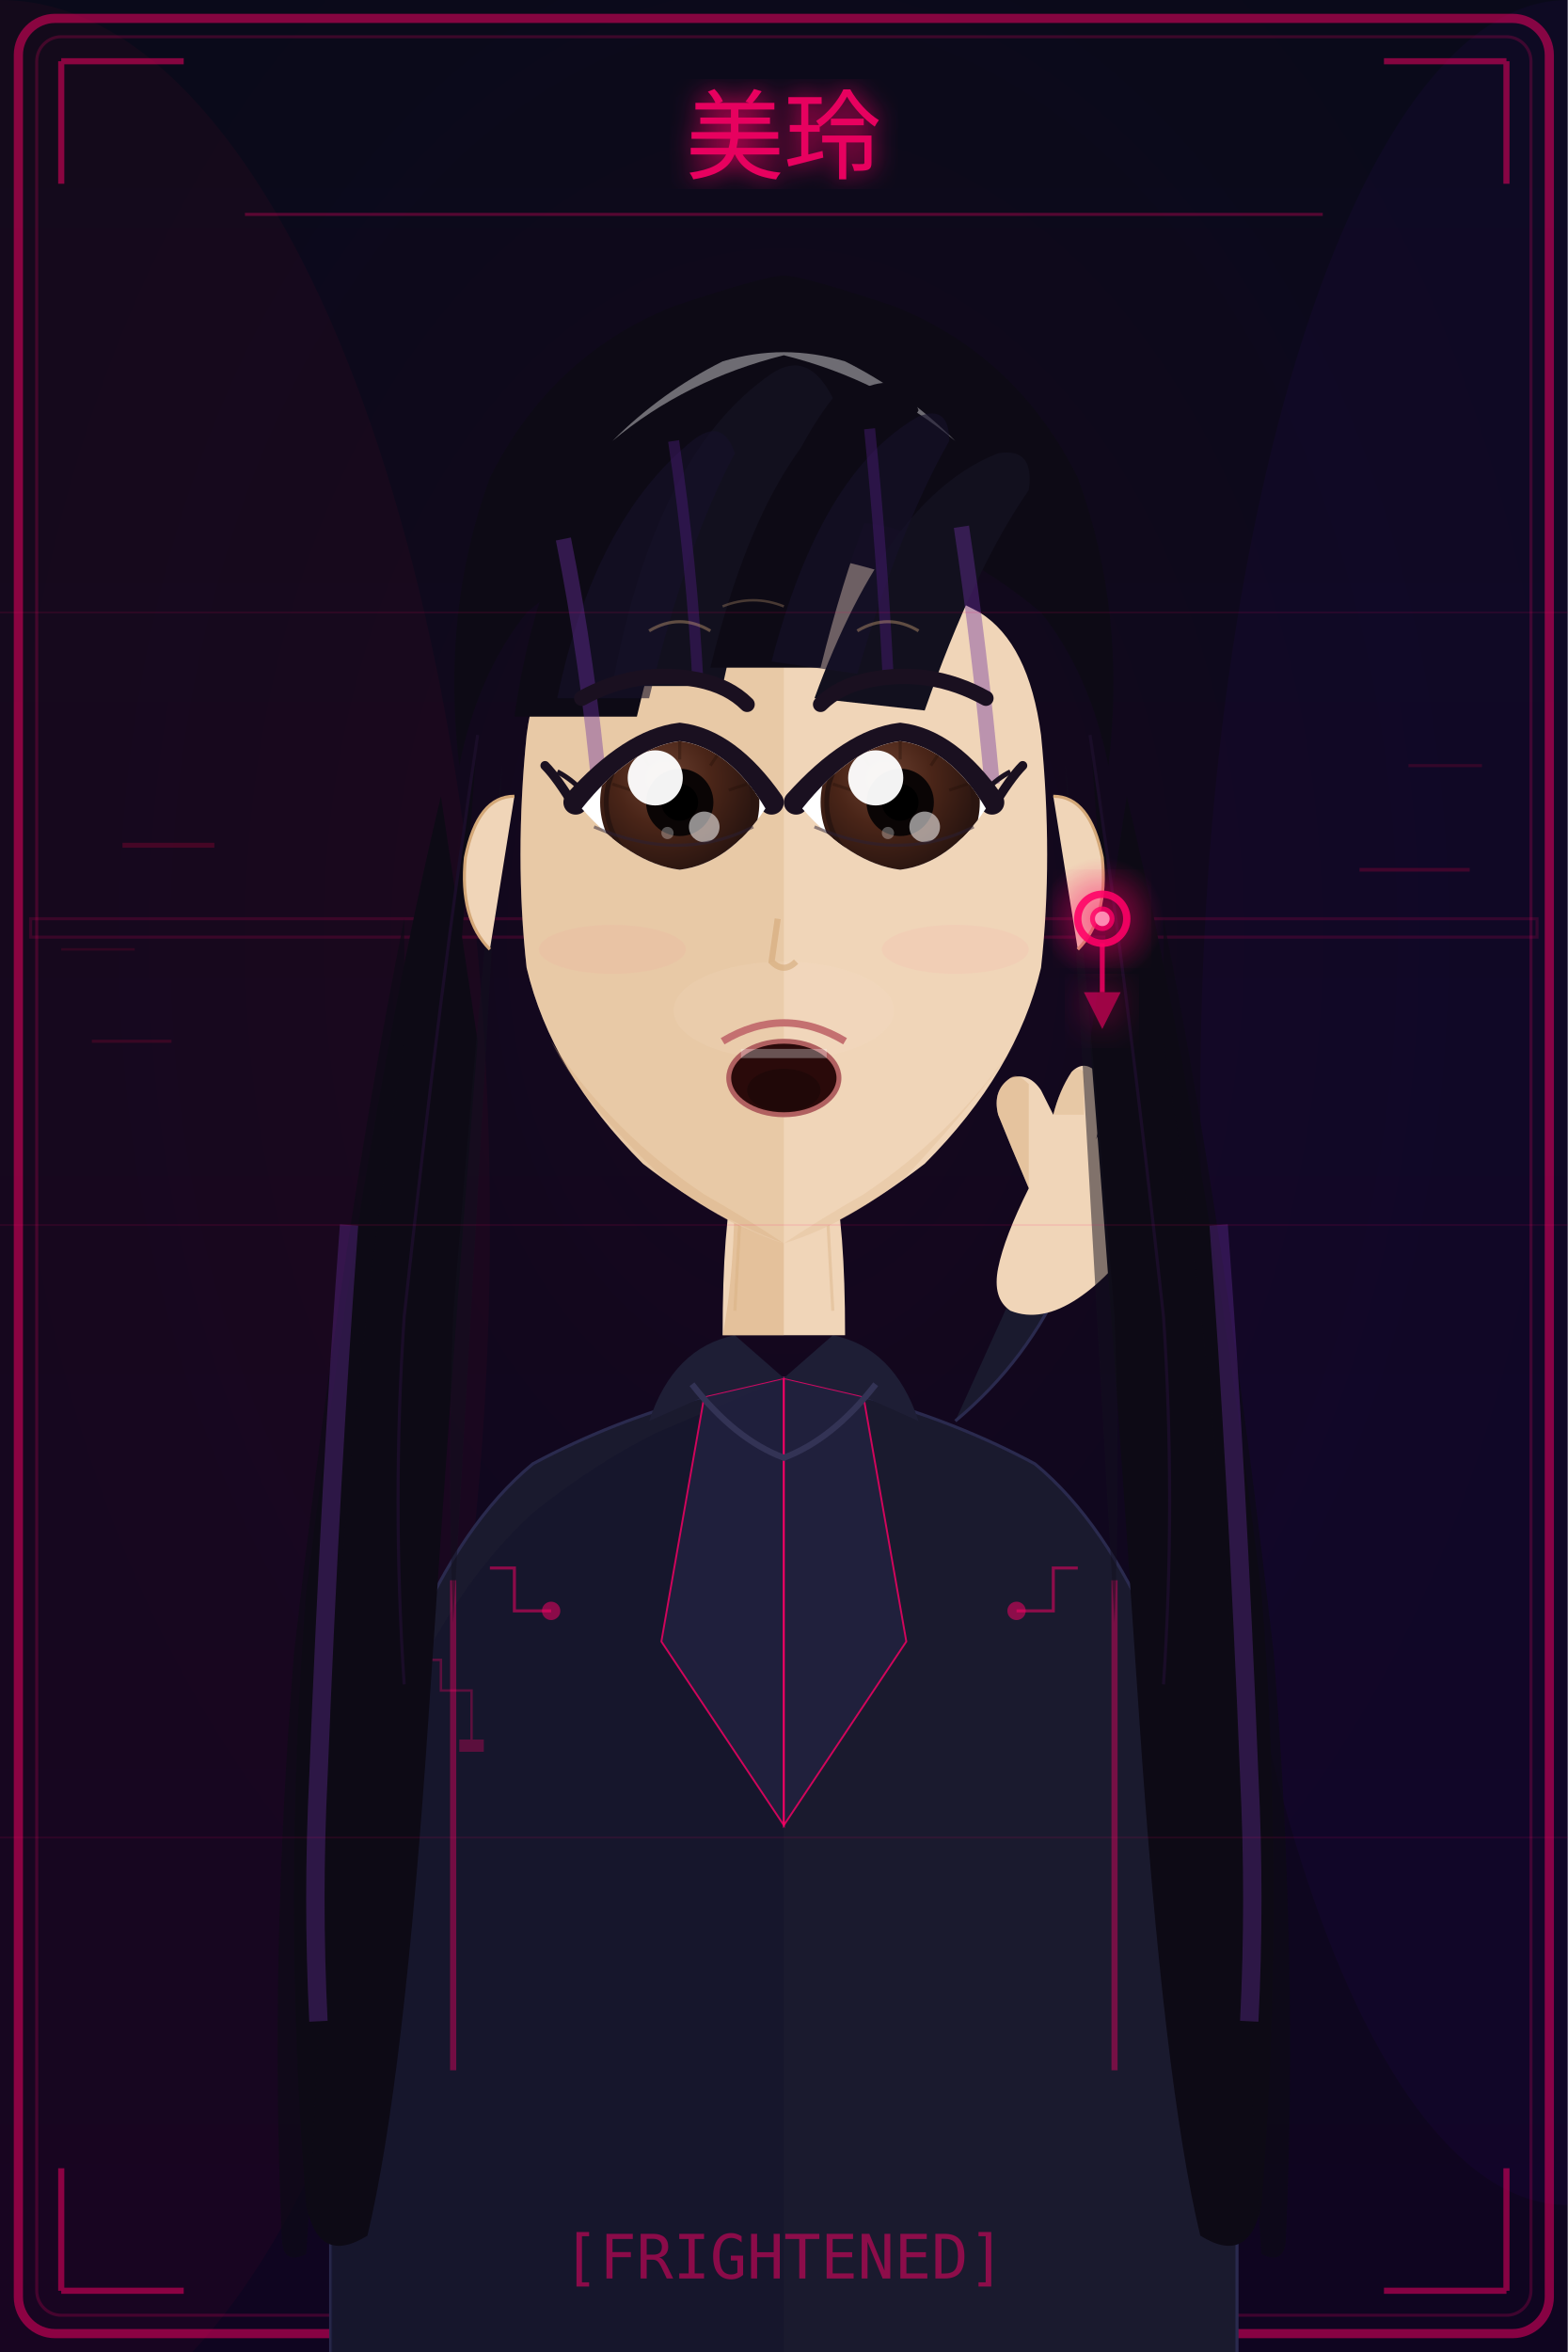
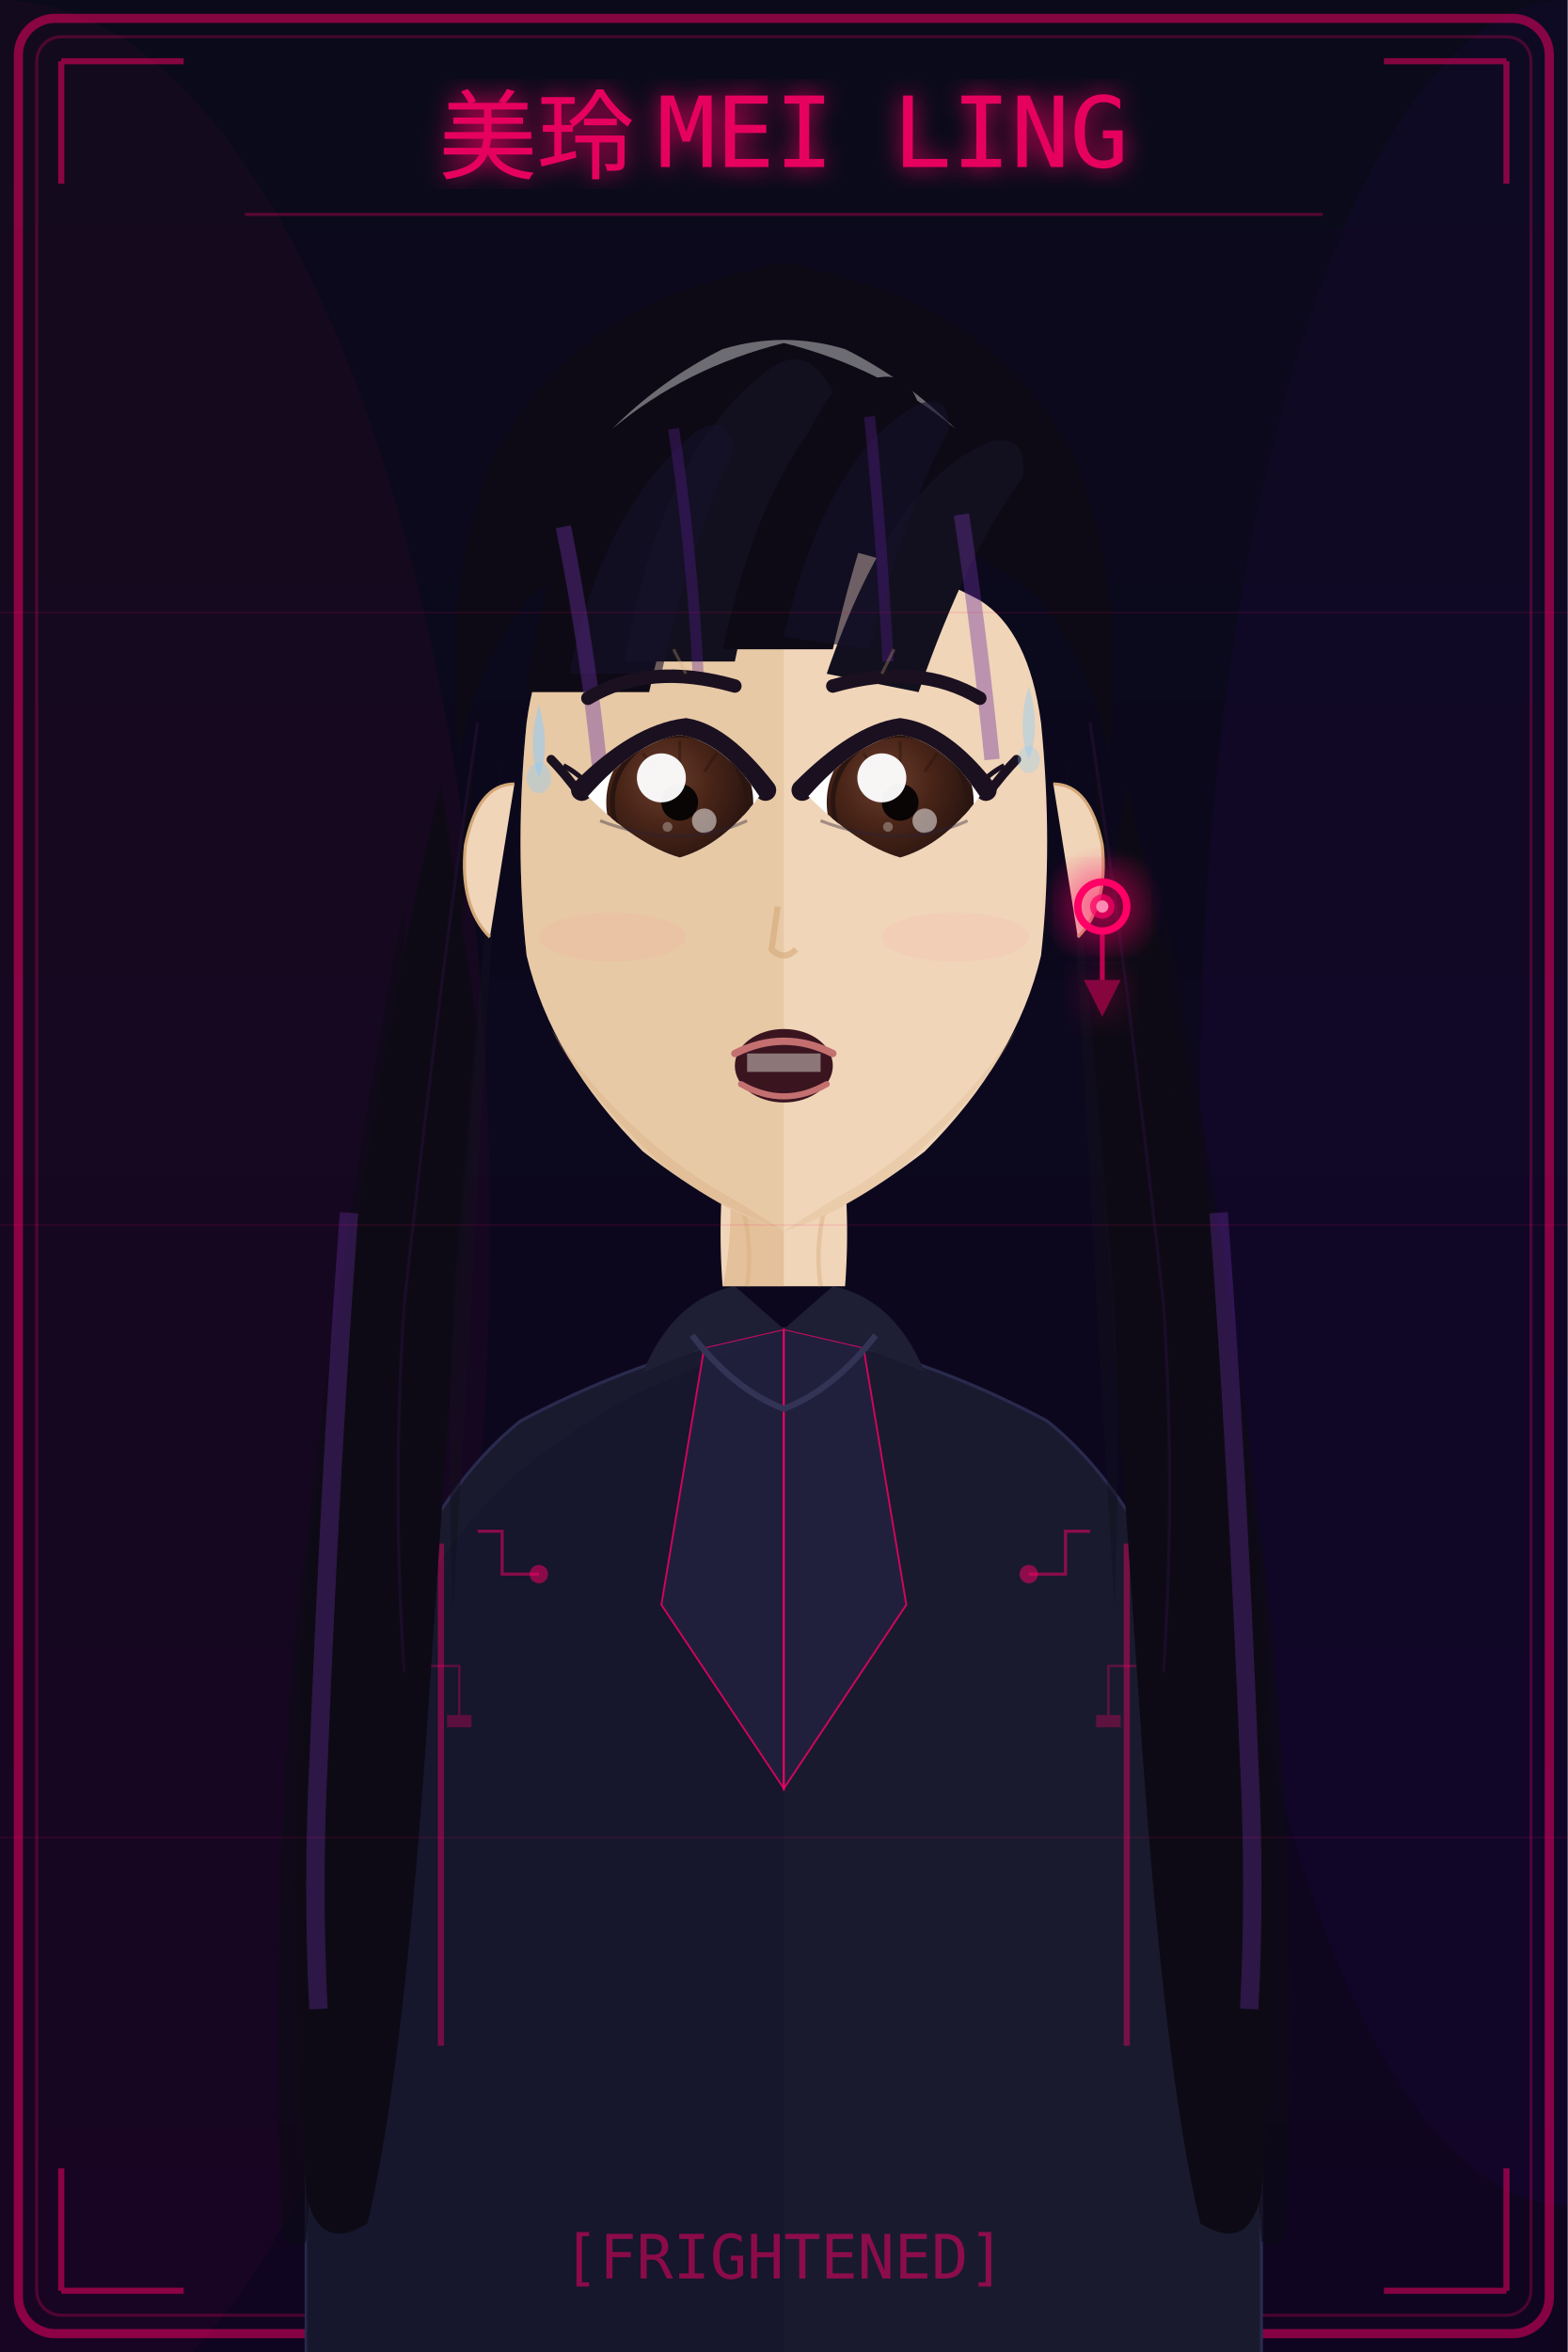
<svg xmlns="http://www.w3.org/2000/svg" width="256" height="384" viewBox="0 0 256 384">
  <defs>
    <linearGradient id="bgGrad" x1="0" y1="0" x2="0" y2="1">
      <stop offset="0%" stop-color="#0a0a1a" />
      <stop offset="100%" stop-color="#0f0520" />
    </linearGradient>
    <radialGradient id="irisGradL" cx="0.4" cy="0.35" r="0.6">
      <stop offset="0%" stop-color="#6b4030" />
      <stop offset="50%" stop-color="#4a2518" />
      <stop offset="100%" stop-color="#2a1510" />
    </radialGradient>
    <radialGradient id="irisGradR" cx="0.4" cy="0.35" r="0.6">
      <stop offset="0%" stop-color="#6b4030" />
      <stop offset="50%" stop-color="#4a2518" />
      <stop offset="100%" stop-color="#2a1510" />
    </radialGradient>
    <radialGradient id="earringGlow" cx="0.5" cy="0.5" r="0.5">
      <stop offset="0%" stop-color="#ff0066" stop-opacity="0.8" />
      <stop offset="100%" stop-color="#ff0066" stop-opacity="0" />
    </radialGradient>
-     <radialGradient id="fearAura" cx="0.5" cy="0.4" r="0.6">
-       <stop offset="0%" stop-color="#ff0033" stop-opacity="0.05" />
-       <stop offset="100%" stop-color="#0a0a1a" stop-opacity="0" />
-     </radialGradient>
    <filter id="glow" x="-50%" y="-50%" width="200%" height="200%">
      <feGaussianBlur stdDeviation="3" result="b" />
      <feMerge>
        <feMergeNode in="b" />
        <feMergeNode in="SourceGraphic" />
      </feMerge>
    </filter>
    <filter id="neonGlow">
      <feGaussianBlur stdDeviation="2" result="blur" />
      <feMerge>
        <feMergeNode in="blur" />
        <feMergeNode in="SourceGraphic" />
      </feMerge>
    </filter>
  </defs>
  <rect width="256" height="384" fill="url(#bgGrad)" />
-   <rect width="256" height="384" fill="url(#fearAura)" />
-   <ellipse cx="0" cy="200" rx="80" ry="200" fill="#ff0033" opacity="0.04" />
+   <ellipse cx="0" cy="200" rx="80" ry="200" fill="#ff0066" opacity="0.04" />
  <ellipse cx="256" cy="180" rx="60" ry="180" fill="#6600ff" opacity="0.04" />
  <rect x="3" y="3" width="250" height="378" rx="6" fill="none" stroke="#ff0066" stroke-width="1.5" opacity="0.5" />
-   <rect x="6" y="6" width="244" height="372" rx="4" fill="none" stroke="#ff0066" stroke-width="0.5" opacity="0.2" />
-   <rect x="5" y="150" width="246" height="3" fill="none" stroke="#ff0066" stroke-width="0.5" opacity="0.15" />
-   <text x="128" y="28" font-family="monospace" font-size="16" fill="#ff0066" text-anchor="middle" filter="url(#neonGlow)" opacity="0.9">美玲</text>
+   <rect x="6" y="6" width="244" height="372" rx="4" fill="none" stroke="#ff0066" stroke-width="0.5" opacity="0.25" />
+   <text x="128" y="28" font-family="monospace" font-size="16" fill="#ff0066" text-anchor="middle" filter="url(#neonGlow)" opacity="0.9">美玲 MEI LING</text>
  <line x1="40" y1="35" x2="216" y2="35" stroke="#ff0066" stroke-width="0.5" opacity="0.3" />
-   <path d="M54,316 Q64,258 87,239 Q100,232 115,228 L128,225 L141,228 Q156,232 169,239 Q192,258 202,316 L202,390 L54,390 Z" fill="#1a1a2e" stroke="#2a2a4e" stroke-width="0.5" />
-   <path d="M54,316 Q64,268 87,247 Q97,239 107,234 L128,225 L128,390 L54,390 Z" fill="#12122a" opacity="0.5" />
-   <path d="M115,228 L108,268 L128,298 L128,225 Z" fill="#222240" stroke="#ff0066" stroke-width="0.3" opacity="0.8" />
-   <path d="M141,228 L148,268 L128,298 L128,225 Z" fill="#222240" stroke="#ff0066" stroke-width="0.3" opacity="0.8" />
-   <path d="M106,232 Q110,220 120,218 L128,225 L115,228 Z" fill="#1e1e35" />
-   <path d="M150,232 Q146,220 136,218 L128,225 L141,228 Z" fill="#1e1e35" />
-   <line x1="74" y1="258" x2="74" y2="338" stroke="#ff0066" stroke-width="1" opacity="0.4" />
-   <line x1="182" y1="258" x2="182" y2="338" stroke="#ff0066" stroke-width="1" opacity="0.4" />
-   <path d="M80,256 L84,256 L84,263 L90,263" fill="none" stroke="#ff0066" stroke-width="0.5" opacity="0.5" />
-   <circle cx="90" cy="263" r="1.5" fill="#ff0066" opacity="0.5" />
-   <path d="M176,256 L172,256 L172,263 L166,263" fill="none" stroke="#ff0066" stroke-width="0.5" opacity="0.5" />
-   <circle cx="166" cy="263" r="1.5" fill="#ff0066" opacity="0.5" />
-   <path d="M67,271 L72,271 L72,276 L77,276 L77,284" fill="none" stroke="#ff0066" stroke-width="0.4" opacity="0.3" />
-   <rect x="75" y="284" width="4" height="2" fill="#ff0066" opacity="0.3" />
-   <path d="M156,232 Q168,222 174,208 Q177,198 175,190" fill="#1a1a2e" stroke="#2a2a4e" stroke-width="0.5" />
-   <path d="M168,194 Q165,187 163,182 Q162,178 165,176 Q168,175 170,178 L172,182 Q173,178 175,175 Q177,173 179,175 Q181,177 180,182 L179,186 Q181,182 183,180 Q185,179 187,181 Q188,183 186,188 L183,194 Q185,192 187,191 Q189,190 190,193 Q190,196 187,200 Q182,208 176,212 Q170,216 165,214 Q162,212 163,207 Q164,202 168,194 Z" fill="#f0d5b8" />
-   <path d="M168,194 Q165,187 163,182 Q162,178 165,176 Q166,175 168,177 L168,194 Z" fill="#d4a878" opacity="0.4" />
-   <path d="M172,182 Q173,178 175,175 Q176,174 177,175 L177,182 Z" fill="#d4a878" opacity="0.3" />
-   <path d="M113,226 Q120,235 128,238 Q136,235 143,226" fill="none" stroke="#333355" stroke-width="1" />
-   <path d="M118,218 Q118,200 120,192 L136,192 Q138,200 138,218" fill="#f0d5b8" />
-   <path d="M118,218 Q120,208 120,192 L128,192 L128,218 Z" fill="#d4a878" opacity="0.45" />
-   <line x1="121" y1="196" x2="120" y2="214" stroke="#d4a878" stroke-width="0.5" opacity="0.35" />
-   <line x1="135" y1="196" x2="136" y2="214" stroke="#d4a878" stroke-width="0.5" opacity="0.35" />
-   <path d="M72,130 Q60,180 50,260 Q46,310 50,360 Q52,370 60,365 Q66,340 70,280 Q74,220 78,170 Z" fill="#0d0a15" />
-   <path d="M184,130 Q196,180 206,260 Q210,310 206,360 Q204,370 196,365 Q190,340 186,280 Q182,220 178,170 Z" fill="#0d0a15" />
-   <path d="M66,150 Q56,200 48,270 Q44,320 46,365 Q46,370 50,368 Q52,340 54,280 Q58,220 66,170 Z" fill="#0d0a15" opacity="0.7" />
-   <path d="M190,150 Q200,200 208,270 Q212,320 210,365 Q210,370 206,368 Q204,340 202,280 Q198,220 190,170 Z" fill="#0d0a15" opacity="0.7" />
-   <path d="M57,200 Q54,240 52,290 Q51,310 52,330" fill="none" stroke="#6b2fa0" stroke-width="3" opacity="0.35" />
-   <path d="M199,200 Q202,240 204,290 Q205,310 204,330" fill="none" stroke="#6b2fa0" stroke-width="3" opacity="0.35" />
-   <path d="M86,120 Q84,140 86,158 Q90,175 105,190 Q118,200 128,203 Q138,200 151,190 Q166,175 170,158 Q172,140 170,120 Q168,105 160,100 Q145,92 128,90 Q111,92 96,100 Q88,105 86,120 Z" fill="#f0d5b8" />
-   <path d="M86,120 Q84,140 86,158 Q90,175 105,190 Q115,198 128,203 L128,90 Q111,92 96,100 Q88,105 86,120 Z" fill="#d4a878" opacity="0.28" />
-   <ellipse cx="128" cy="165" rx="18" ry="8" fill="#f5e0cc" opacity="0.15" />
-   <path d="M90,170 Q100,185 115,195 Q122,199 128,203 Q118,200 108,192 Q95,180 90,170 Z" fill="#d4a878" opacity="0.3" />
-   <path d="M166,170 Q156,185 141,195 Q134,199 128,203 Q138,200 148,192 Q161,178 166,170 Z" fill="#d4a878" opacity="0.2" />
-   <ellipse cx="100" cy="155" rx="12" ry="4" fill="#ff6688" opacity="0.06" />
-   <ellipse cx="156" cy="155" rx="12" ry="4" fill="#ff6688" opacity="0.06" />
-   <path d="M75,125 Q72,100 80,78 Q90,58 110,50 Q125,45 128,45 Q131,45 146,50 Q166,58 176,78 Q184,100 181,125 Q178,110 170,100 Q158,90 145,86 Q128,83 111,86 Q98,90 86,100 Q78,110 75,125 Z" fill="#0d0a15" />
-   <path d="M100,72 Q112,62 128,58 Q144,62 156,72 Q148,64 138,59 Q128,56 118,59 Q108,64 100,72 Z" fill="white" opacity="0.4" />
-   <path d="M84,117 Q89,82 108,67 Q116,62 122,71 Q111,87 104,117 Z" fill="#0d0a15" />
-   <path d="M100,112 Q107,74 126,61 Q132,57 136,65 Q125,79 118,112 Z" fill="#12101e" />
-   <path d="M116,109 Q125,72 142,63 Q148,61 150,67 Q141,81 134,109 Z" fill="#0d0a15" />
-   <path d="M133,114 Q145,81 163,74 Q169,73 168,80 Q159,93 151,116 Z" fill="#12101e" />
-   <path d="M91,114 Q97,85 113,72 Q118,68 120,74 Q112,89 106,114 Z" fill="#15102a" opacity="0.6" />
-   <path d="M126,108 Q134,77 150,68 Q155,66 155,72 Q147,86 140,110 Z" fill="#15102a" opacity="0.6" />
-   <path d="M92,88 Q96,108 98,130" fill="none" stroke="#6b2fa0" stroke-width="2.5" opacity="0.4" />
-   <path d="M157,86 Q160,106 162,128" fill="none" stroke="#6b2fa0" stroke-width="2.5" opacity="0.4" />
-   <path d="M110,72 Q113,92 114,112" fill="none" stroke="#5a1f90" stroke-width="1.8" opacity="0.35" />
-   <path d="M142,70 Q144,90 145,110" fill="none" stroke="#5a1f90" stroke-width="1.8" opacity="0.35" />
-   <path d="M78,120 Q72,160 66,215 Q64,245 66,275" fill="#0d0a15" stroke="#1a0d28" stroke-width="0.5" />
-   <path d="M178,120 Q184,160 190,215 Q192,245 190,275" fill="#0d0a15" stroke="#1a0d28" stroke-width="0.5" />
-   <path d="M82,125 Q78,165 74,215 Q73,240 74,265" fill="#12101e" opacity="0.5" />
-   <path d="M174,125 Q178,165 182,215 Q183,240 182,265" fill="#12101e" opacity="0.5" />
-   <path d="M94,131 Q103,121 111,120 Q119,121 126,131" fill="none" stroke="#1a1020" stroke-width="4" stroke-linecap="round" />
-   <path d="M95,132 Q103,122 111,121 Q119,122 125,132 Q119,141 111,142 Q103,141 95,132 Z" fill="white" />
+   <path d="M50,312 Q60,252 85,232 Q100,224 115,220 L128,217 L141,220 Q156,224 171,232 Q196,252 206,312 L206,390 L50,390 Z" fill="#1a1a2e" stroke="#2a2a4e" stroke-width="0.5" />
+   <path d="M50,312 Q60,262 85,240 Q95,232 105,227 L128,217 L128,390 L50,390 Z" fill="#12122a" opacity="0.5" />
+   <path d="M115,220 L108,262 L128,292 L128,217 Z" fill="#222240" stroke="#ff0066" stroke-width="0.3" opacity="0.8" />
+   <path d="M141,220 L148,262 L128,292 L128,217 Z" fill="#222240" stroke="#ff0066" stroke-width="0.3" opacity="0.8" />
+   <path d="M105,224 Q110,212 120,210 L128,217 L115,220 Z" fill="#1e1e35" />
+   <path d="M151,224 Q146,212 136,210 L128,217 L141,220 Z" fill="#1e1e35" />
+   <line x1="72" y1="252" x2="72" y2="334" stroke="#ff0066" stroke-width="1" opacity="0.4" />
+   <line x1="184" y1="252" x2="184" y2="334" stroke="#ff0066" stroke-width="1" opacity="0.4" />
+   <path d="M78,250 L82,250 L82,257 L88,257" fill="none" stroke="#ff0066" stroke-width="0.5" opacity="0.5" />
+   <circle cx="88" cy="257" r="1.5" fill="#ff0066" opacity="0.5" />
+   <path d="M178,250 L174,250 L174,257 L168,257" fill="none" stroke="#ff0066" stroke-width="0.5" opacity="0.5" />
+   <circle cx="168" cy="257" r="1.5" fill="#ff0066" opacity="0.5" />
+   <path d="M65,267 L70,267 L70,272 L75,272 L75,280" fill="none" stroke="#ff0066" stroke-width="0.4" opacity="0.3" />
+   <rect x="73" y="280" width="4" height="2" fill="#ff0066" opacity="0.3" />
+   <path d="M191,267 L186,267 L186,272 L181,272 L181,280" fill="none" stroke="#ff0066" stroke-width="0.4" opacity="0.3" />
+   <rect x="179" y="280" width="4" height="2" fill="#ff0066" opacity="0.3" />
+   <path d="M113,218 Q120,227 128,230 Q136,227 143,218" fill="none" stroke="#333355" stroke-width="1" />
+   <path d="M118,210 Q117,197 119,184 L137,184 Q139,197 138,210" fill="#f0d5b8" />
+   <path d="M118,210 Q120,202 119,184 L128,184 L128,210 Z" fill="#d4a878" opacity="0.45" />
+   <path d="M121,196 Q123,203 122,210" fill="none" stroke="#d4a878" stroke-width="0.7" opacity="0.4" />
+   <path d="M135,196 Q133,203 134,210" fill="none" stroke="#d4a878" stroke-width="0.7" opacity="0.4" />
+   <path d="M72,128 Q60,178 50,258 Q46,308 50,358 Q52,368 60,363 Q66,338 70,278 Q74,218 78,168 Z" fill="#0d0a15" />
+   <path d="M184,128 Q196,178 206,258 Q210,308 206,358 Q204,368 196,363 Q190,338 186,278 Q182,218 178,168 Z" fill="#0d0a15" />
+   <path d="M66,148 Q56,198 48,268 Q44,318 46,363 Q46,368 50,366 Q52,338 54,278 Q58,218 66,168 Z" fill="#0d0a15" opacity="0.7" />
+   <path d="M190,148 Q200,198 208,268 Q212,318 210,363 Q210,368 206,366 Q204,338 202,278 Q198,218 190,168 Z" fill="#0d0a15" opacity="0.7" />
+   <path d="M57,198 Q54,238 52,288 Q51,308 52,328" fill="none" stroke="#6b2fa0" stroke-width="3" opacity="0.35" />
+   <path d="M199,198 Q202,238 204,288 Q205,308 204,328" fill="none" stroke="#6b2fa0" stroke-width="3" opacity="0.35" />
+   <path d="M86,118 Q84,138 86,156 Q90,173 105,188 Q118,198 128,201 Q138,198 151,188 Q166,173 170,156 Q172,138 170,118 Q168,103 160,98 Q145,90 128,88 Q111,90 96,98 Q88,103 86,118 Z" fill="#f0d5b8" />
+   <path d="M86,118 Q84,138 86,156 Q90,173 105,188 Q115,196 128,201 L128,88 Q111,90 96,98 Q88,103 86,118 Z" fill="#d4a878" opacity="0.28" />
+   <path d="M90,168 Q100,183 115,193 Q122,197 128,201 Q118,198 108,190 Q95,178 90,168 Z" fill="#d4a878" opacity="0.3" />
+   <path d="M166,168 Q156,183 141,193 Q134,197 128,201 Q138,198 148,190 Q161,178 166,168 Z" fill="#d4a878" opacity="0.2" />
+   <ellipse cx="100" cy="153" rx="12" ry="4" fill="#ff6688" opacity="0.06" />
+   <ellipse cx="156" cy="153" rx="12" ry="4" fill="#ff6688" opacity="0.06" />
+   <path d="M75,123 Q72,98 80,76 Q90,56 110,48 Q125,43 128,43 Q131,43 146,48 Q166,56 176,76 Q184,98 181,123 Q178,108 170,98 Q158,88 145,84 Q128,81 111,84 Q98,88 86,98 Q78,108 75,123 Z" fill="#0d0a15" />
+   <path d="M100,70 Q112,60 128,56 Q144,60 156,70 Q148,62 138,57 Q128,54 118,57 Q108,62 100,70 Z" fill="white" opacity="0.4" />
+   <path d="M86,113 Q90,80 108,66 Q116,61 122,70 Q112,86 106,113 Z" fill="#0d0a15" />
+   <path d="M102,108 Q108,73 126,60 Q132,56 136,64 Q126,78 120,108 Z" fill="#12101e" />
+   <path d="M118,106 Q126,70 142,62 Q148,60 150,66 Q142,80 136,106 Z" fill="#0d0a15" />
+   <path d="M135,110 Q146,78 162,72 Q168,71 167,78 Q158,90 150,113 Z" fill="#12101e" />
+   <path d="M93,110 Q98,84 113,71 Q118,67 120,73 Q113,88 108,110 Z" fill="#15102a" opacity="0.6" />
+   <path d="M128,104 Q135,74 150,66 Q155,64 155,70 Q148,83 142,106 Z" fill="#15102a" opacity="0.6" />
+   <path d="M92,86 Q96,106 98,126" fill="none" stroke="#6b2fa0" stroke-width="2.5" opacity="0.4" />
+   <path d="M157,84 Q160,104 162,124" fill="none" stroke="#6b2fa0" stroke-width="2.5" opacity="0.4" />
+   <path d="M110,70 Q113,90 114,110" fill="none" stroke="#5a1f90" stroke-width="1.8" opacity="0.35" />
+   <path d="M142,68 Q144,88 145,108" fill="none" stroke="#5a1f90" stroke-width="1.8" opacity="0.35" />
+   <path d="M78,118 Q72,158 66,213 Q64,243 66,273" fill="#0d0a15" stroke="#1a0d28" stroke-width="0.5" />
+   <path d="M178,118 Q184,158 190,213 Q192,243 190,273" fill="#0d0a15" stroke="#1a0d28" stroke-width="0.5" />
+   <path d="M82,123 Q78,163 74,213 Q73,238 74,263" fill="#12101e" opacity="0.5" />
+   <path d="M174,123 Q178,163 182,213 Q183,238 182,263" fill="#12101e" opacity="0.5" />
+   <path d="M95,129 Q104,120 112,119 Q118,120 125,129" fill="none" stroke="#1a1020" stroke-width="3.5" stroke-linecap="round" />
+   <path d="M96,130 Q104,121 111,120 Q118,121 124,130 Q118,138 111,140 Q104,138 96,130 Z" fill="white" />
  <clipPath id="eyeClipL">
-     <path d="M95,132 Q103,122 111,121 Q119,122 125,132 Q119,141 111,142 Q103,141 95,132 Z" />
+     <path d="M96,130 Q104,121 111,120 Q118,121 124,130 Q118,138 111,140 Q104,138 96,130 Z" />
  </clipPath>
-   <circle cx="111" cy="131" r="13" fill="url(#irisGradL)" clip-path="url(#eyeClipL)" />
-   <circle cx="111" cy="131" r="12" fill="none" stroke="#2a1510" stroke-width="0.8" clip-path="url(#eyeClipL)" />
-   <line x1="111" y1="120" x2="111" y2="124" stroke="#1a0a05" stroke-width="0.5" opacity="0.3" clip-path="url(#eyeClipL)" />
-   <line x1="118" y1="122" x2="116" y2="125" stroke="#1a0a05" stroke-width="0.5" opacity="0.3" clip-path="url(#eyeClipL)" />
-   <line x1="104" y1="122" x2="106" y2="125" stroke="#1a0a05" stroke-width="0.5" opacity="0.3" clip-path="url(#eyeClipL)" />
-   <line x1="122" y1="128" x2="119" y2="129" stroke="#1a0a05" stroke-width="0.5" opacity="0.3" clip-path="url(#eyeClipL)" />
-   <line x1="100" y1="128" x2="103" y2="129" stroke="#1a0a05" stroke-width="0.5" opacity="0.3" clip-path="url(#eyeClipL)" />
-   <circle cx="111" cy="131" r="5.5" fill="#0a0505" clip-path="url(#eyeClipL)" />
-   <circle cx="111" cy="131" r="3" fill="#000000" clip-path="url(#eyeClipL)" />
-   <circle cx="107" cy="127" r="4.5" fill="white" opacity="0.95" clip-path="url(#eyeClipL)" />
-   <circle cx="115" cy="135" r="2.5" fill="white" opacity="0.55" clip-path="url(#eyeClipL)" />
-   <circle cx="109" cy="136" r="1" fill="white" opacity="0.3" clip-path="url(#eyeClipL)" />
-   <path d="M94,132 Q91,127 89,125" fill="none" stroke="#1a1020" stroke-width="1.5" stroke-linecap="round" />
-   <path d="M95,129 Q93,127 91,126" fill="none" stroke="#1a1020" stroke-width="0.8" />
-   <path d="M97,135 Q111,141 123,135" fill="none" stroke="#2a2035" stroke-width="0.5" opacity="0.5" />
-   <path d="M130,131 Q139,121 147,120 Q155,121 162,131" fill="none" stroke="#1a1020" stroke-width="4" stroke-linecap="round" />
-   <path d="M131,132 Q139,122 147,121 Q155,122 161,132 Q155,141 147,142 Q139,141 131,132 Z" fill="white" />
+   <circle cx="111" cy="131" r="12" fill="url(#irisGradL)" clip-path="url(#eyeClipL)" />
+   <circle cx="111" cy="131" r="11" fill="none" stroke="#2a1510" stroke-width="0.8" clip-path="url(#eyeClipL)" />
+   <line x1="111" y1="121" x2="111" y2="125" stroke="#1a0a05" stroke-width="0.5" opacity="0.3" clip-path="url(#eyeClipL)" />
+   <line x1="117" y1="123" x2="115" y2="126" stroke="#1a0a05" stroke-width="0.5" opacity="0.3" clip-path="url(#eyeClipL)" />
+   <line x1="105" y1="123" x2="107" y2="126" stroke="#1a0a05" stroke-width="0.5" opacity="0.3" clip-path="url(#eyeClipL)" />
+   <circle cx="111" cy="131" r="3" fill="#0a0505" clip-path="url(#eyeClipL)" />
+   <circle cx="108" cy="127" r="4" fill="white" opacity="0.95" clip-path="url(#eyeClipL)" />
+   <circle cx="115" cy="134" r="2" fill="white" opacity="0.5" clip-path="url(#eyeClipL)" />
+   <circle cx="109" cy="135" r="0.8" fill="white" opacity="0.3" clip-path="url(#eyeClipL)" />
+   <path d="M95,130 Q92,126 90,124" fill="none" stroke="#1a1020" stroke-width="1.5" stroke-linecap="round" />
+   <path d="M96,128 Q94,126 92,125" fill="none" stroke="#1a1020" stroke-width="0.8" />
+   <path d="M98,134 Q111,139 122,134" fill="none" stroke="#2a2035" stroke-width="0.5" opacity="0.4" />
+   <path d="M131,129 Q140,120 147,119 Q154,120 161,129" fill="none" stroke="#1a1020" stroke-width="3.5" stroke-linecap="round" />
+   <path d="M132,130 Q140,121 147,120 Q154,121 160,130 Q154,138 147,140 Q140,138 132,130 Z" fill="white" />
  <clipPath id="eyeClipR">
-     <path d="M131,132 Q139,122 147,121 Q155,122 161,132 Q155,141 147,142 Q139,141 131,132 Z" />
+     <path d="M132,130 Q140,121 147,120 Q154,121 160,130 Q154,138 147,140 Q140,138 132,130 Z" />
  </clipPath>
-   <circle cx="147" cy="131" r="13" fill="url(#irisGradR)" clip-path="url(#eyeClipR)" />
-   <circle cx="147" cy="131" r="12" fill="none" stroke="#2a1510" stroke-width="0.8" clip-path="url(#eyeClipR)" />
-   <line x1="147" y1="120" x2="147" y2="124" stroke="#1a0a05" stroke-width="0.5" opacity="0.3" clip-path="url(#eyeClipR)" />
-   <line x1="154" y1="122" x2="152" y2="125" stroke="#1a0a05" stroke-width="0.5" opacity="0.3" clip-path="url(#eyeClipR)" />
-   <line x1="140" y1="122" x2="142" y2="125" stroke="#1a0a05" stroke-width="0.5" opacity="0.3" clip-path="url(#eyeClipR)" />
-   <line x1="158" y1="128" x2="155" y2="129" stroke="#1a0a05" stroke-width="0.5" opacity="0.3" clip-path="url(#eyeClipR)" />
-   <line x1="136" y1="128" x2="139" y2="129" stroke="#1a0a05" stroke-width="0.5" opacity="0.3" clip-path="url(#eyeClipR)" />
-   <circle cx="147" cy="131" r="5.5" fill="#0a0505" clip-path="url(#eyeClipR)" />
-   <circle cx="147" cy="131" r="3" fill="#000000" clip-path="url(#eyeClipR)" />
-   <circle cx="143" cy="127" r="4.5" fill="white" opacity="0.95" clip-path="url(#eyeClipR)" />
-   <circle cx="151" cy="135" r="2.5" fill="white" opacity="0.55" clip-path="url(#eyeClipR)" />
-   <circle cx="145" cy="136" r="1" fill="white" opacity="0.3" clip-path="url(#eyeClipR)" />
-   <path d="M162,132 Q165,127 167,125" fill="none" stroke="#1a1020" stroke-width="1.5" stroke-linecap="round" />
-   <path d="M161,129 Q163,127 165,126" fill="none" stroke="#1a1020" stroke-width="0.8" />
-   <path d="M133,135 Q147,141 159,135" fill="none" stroke="#2a2035" stroke-width="0.5" opacity="0.5" />
-   <path d="M95,114 Q104,109 114,111 Q119,112 122,115" fill="none" stroke="#1a1020" stroke-width="2.5" stroke-linecap="round" />
-   <path d="M134,115 Q137,112 142,111 Q152,109 161,114" fill="none" stroke="#1a1020" stroke-width="2.5" stroke-linecap="round" />
-   <path d="M106,103 Q111,100 116,103" fill="none" stroke="#d4a878" stroke-width="0.5" opacity="0.4" />
-   <path d="M140,103 Q145,100 150,103" fill="none" stroke="#d4a878" stroke-width="0.5" opacity="0.4" />
-   <path d="M118,99 Q123,97 128,99" fill="none" stroke="#d4a878" stroke-width="0.4" opacity="0.3" />
-   <path d="M127,150 L126,157 Q128,159 130,157" fill="none" stroke="#d4a878" stroke-width="1" opacity="0.6" />
-   <path d="M118,170 Q123,167 128,167 Q133,167 138,170" fill="none" stroke="#c47070" stroke-width="1.2" />
-   <ellipse cx="128" cy="176" rx="9" ry="6" fill="#2a0a0a" stroke="#b06060" stroke-width="0.8" />
-   <path d="M121,172 L135,172" fill="none" stroke="white" stroke-width="1.5" opacity="0.3" />
-   <ellipse cx="128" cy="178" rx="6" ry="3.5" fill="#150505" opacity="0.5" />
-   <path d="M84,130 Q78,130 76,140 Q75,150 80,155" fill="#f0d5b8" stroke="#d4a878" stroke-width="0.5" />
-   <path d="M172,130 Q178,130 180,140 Q181,150 176,155" fill="#f0d5b8" stroke="#d4a878" stroke-width="0.5" />
-   <circle cx="180" cy="150" r="4" fill="none" stroke="#ff0066" stroke-width="1.2" filter="url(#glow)" opacity="0.9" />
-   <circle cx="180" cy="150" r="2" fill="#ff0066" opacity="0.8" />
-   <circle cx="180" cy="150" r="10" fill="url(#earringGlow)" opacity="0.5" />
-   <line x1="180" y1="154" x2="180" y2="162" stroke="#ff0066" stroke-width="0.8" opacity="0.8" />
-   <path d="M177,162 L180,168 L183,162 Z" fill="#ff0066" opacity="0.6" filter="url(#glow)" />
-   <circle cx="180" cy="150" r="1.2" fill="#ff99bb" opacity="0.9" />
+   <circle cx="147" cy="131" r="12" fill="url(#irisGradR)" clip-path="url(#eyeClipR)" />
+   <circle cx="147" cy="131" r="11" fill="none" stroke="#2a1510" stroke-width="0.8" clip-path="url(#eyeClipR)" />
+   <line x1="147" y1="121" x2="147" y2="125" stroke="#1a0a05" stroke-width="0.5" opacity="0.3" clip-path="url(#eyeClipR)" />
+   <line x1="153" y1="123" x2="151" y2="126" stroke="#1a0a05" stroke-width="0.5" opacity="0.3" clip-path="url(#eyeClipR)" />
+   <line x1="141" y1="123" x2="143" y2="126" stroke="#1a0a05" stroke-width="0.5" opacity="0.3" clip-path="url(#eyeClipR)" />
+   <circle cx="147" cy="131" r="3" fill="#0a0505" clip-path="url(#eyeClipR)" />
+   <circle cx="144" cy="127" r="4" fill="white" opacity="0.95" clip-path="url(#eyeClipR)" />
+   <circle cx="151" cy="134" r="2" fill="white" opacity="0.5" clip-path="url(#eyeClipR)" />
+   <circle cx="145" cy="135" r="0.8" fill="white" opacity="0.3" clip-path="url(#eyeClipR)" />
+   <path d="M161,130 Q164,126 166,124" fill="none" stroke="#1a1020" stroke-width="1.5" stroke-linecap="round" />
+   <path d="M160,128 Q162,126 164,125" fill="none" stroke="#1a1020" stroke-width="0.8" />
+   <path d="M134,134 Q147,139 158,134" fill="none" stroke="#2a2035" stroke-width="0.5" opacity="0.4" />
+   <path d="M96,114 Q106,108 120,112" fill="none" stroke="#1a1020" stroke-width="2.2" stroke-linecap="round" />
+   <path d="M136,112 Q150,108 160,114" fill="none" stroke="#1a1020" stroke-width="2.2" stroke-linecap="round" />
+   <line x1="110" y1="106" x2="112" y2="110" stroke="#d4a878" stroke-width="0.5" opacity="0.3" />
+   <line x1="146" y1="106" x2="144" y2="110" stroke="#d4a878" stroke-width="0.5" opacity="0.3" />
+   <path d="M127,148 L126,155 Q128,157 130,155" fill="none" stroke="#d4a878" stroke-width="1" opacity="0.6" />
+   <ellipse cx="128" cy="174" rx="8" ry="6" fill="#3a1520" />
+   <path d="M120,172 Q128,168 136,172" fill="none" stroke="#c47070" stroke-width="1.2" stroke-linecap="round" />
+   <path d="M121,177 Q128,181 135,177" fill="none" stroke="#c47070" stroke-width="1" stroke-linecap="round" />
+   <path d="M122,172 L134,172 L134,175 L122,175 Z" fill="#ddd8d0" opacity="0.5" />
+   <path d="M84,128 Q78,128 76,138 Q75,148 80,153" fill="#f0d5b8" stroke="#d4a878" stroke-width="0.5" />
+   <path d="M172,128 Q178,128 180,138 Q181,148 176,153" fill="#f0d5b8" stroke="#d4a878" stroke-width="0.5" />
+   <circle cx="180" cy="148" r="4" fill="none" stroke="#ff0066" stroke-width="1.2" filter="url(#glow)" />
+   <circle cx="180" cy="148" r="2" fill="#ff0066" opacity="0.7" />
+   <circle cx="180" cy="148" r="10" fill="url(#earringGlow)" opacity="0.5" />
+   <line x1="180" y1="152" x2="180" y2="160" stroke="#ff0066" stroke-width="0.8" opacity="0.7" />
+   <path d="M177,160 L180,166 L183,160 Z" fill="#ff0066" opacity="0.5" filter="url(#glow)" />
+   <circle cx="180" cy="148" r="1" fill="#ff99bb" opacity="0.9" />
+   <path d="M88,115 Q90,122 88,127 Q86,122 88,115 Z" fill="#88ccff" opacity="0.5" />
+   <ellipse cx="88" cy="127" rx="2" ry="2.5" fill="#88ccff" opacity="0.35" />
+   <path d="M168,112 Q170,119 168,124 Q166,119 168,112 Z" fill="#88ccff" opacity="0.4" />
+   <ellipse cx="168" cy="124" rx="1.8" ry="2.2" fill="#88ccff" opacity="0.3" />
  <line x1="0" y1="100" x2="256" y2="100" stroke="#ff0066" stroke-width="0.3" opacity="0.1" />
  <line x1="0" y1="200" x2="256" y2="200" stroke="#ff0066" stroke-width="0.3" opacity="0.1" />
  <line x1="0" y1="300" x2="256" y2="300" stroke="#ff0066" stroke-width="0.3" opacity="0.1" />
-   <line x1="20" y1="138" x2="35" y2="138" stroke="#ff0044" stroke-width="0.8" opacity="0.2" />
-   <line x1="222" y1="142" x2="240" y2="142" stroke="#ff0044" stroke-width="0.6" opacity="0.2" />
-   <line x1="15" y1="170" x2="28" y2="170" stroke="#ff0044" stroke-width="0.5" opacity="0.15" />
-   <line x1="230" y1="125" x2="242" y2="125" stroke="#ff0044" stroke-width="0.5" opacity="0.15" />
-   <line x1="10" y1="155" x2="22" y2="155" stroke="#ff0044" stroke-width="0.4" opacity="0.12" />
  <path d="M10,10 L30,10 M10,10 L10,30" fill="none" stroke="#ff0066" stroke-width="1" opacity="0.5" />
  <path d="M246,10 L226,10 M246,10 L246,30" fill="none" stroke="#ff0066" stroke-width="1" opacity="0.5" />
  <path d="M10,374 L30,374 M10,374 L10,354" fill="none" stroke="#ff0066" stroke-width="1" opacity="0.5" />
  <path d="M246,374 L226,374 M246,374 L246,354" fill="none" stroke="#ff0066" stroke-width="1" opacity="0.5" />
  <text x="128" y="372" font-family="monospace" font-size="10" fill="#ff0066" text-anchor="middle" opacity="0.5">[FRIGHTENED]</text>
</svg>
